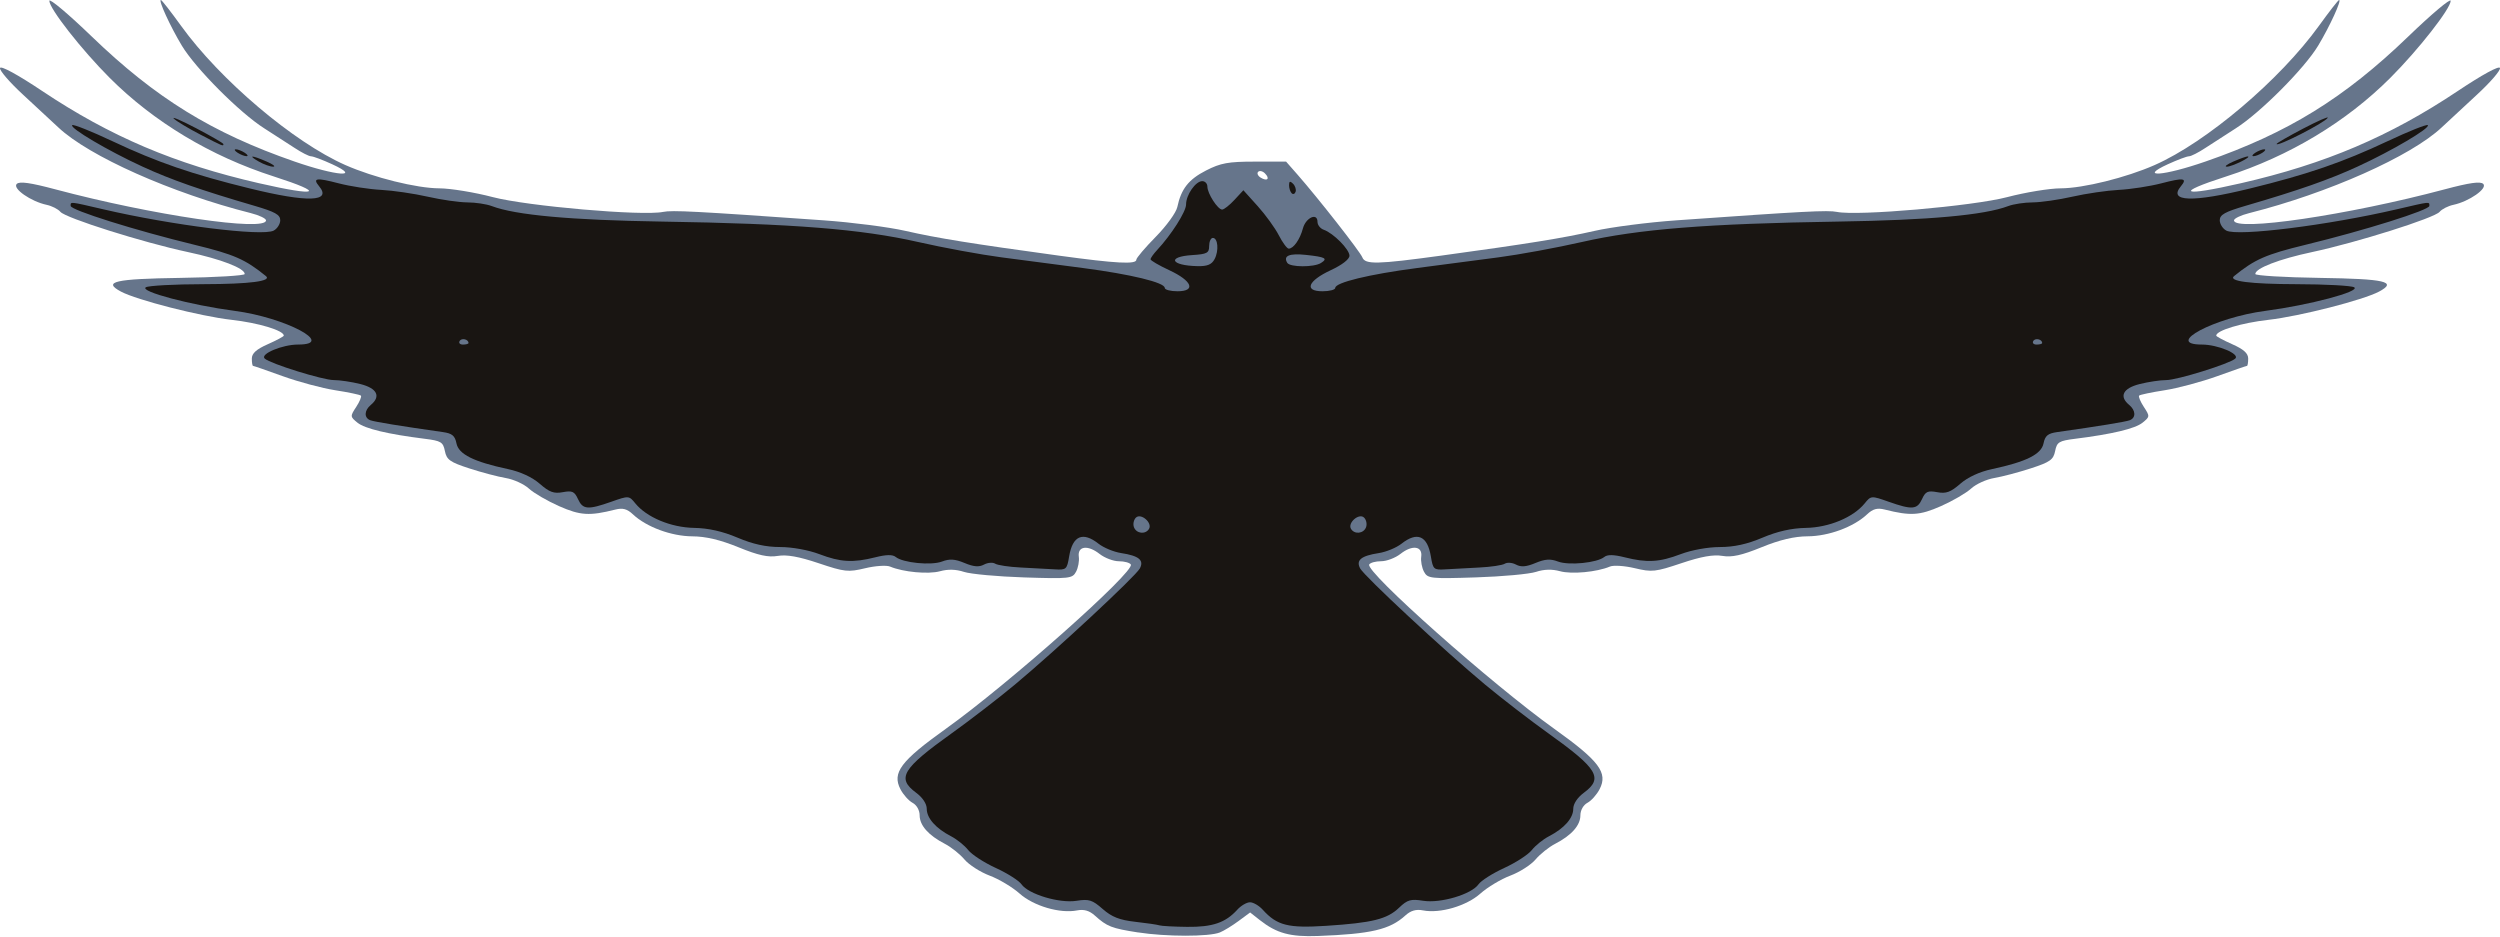
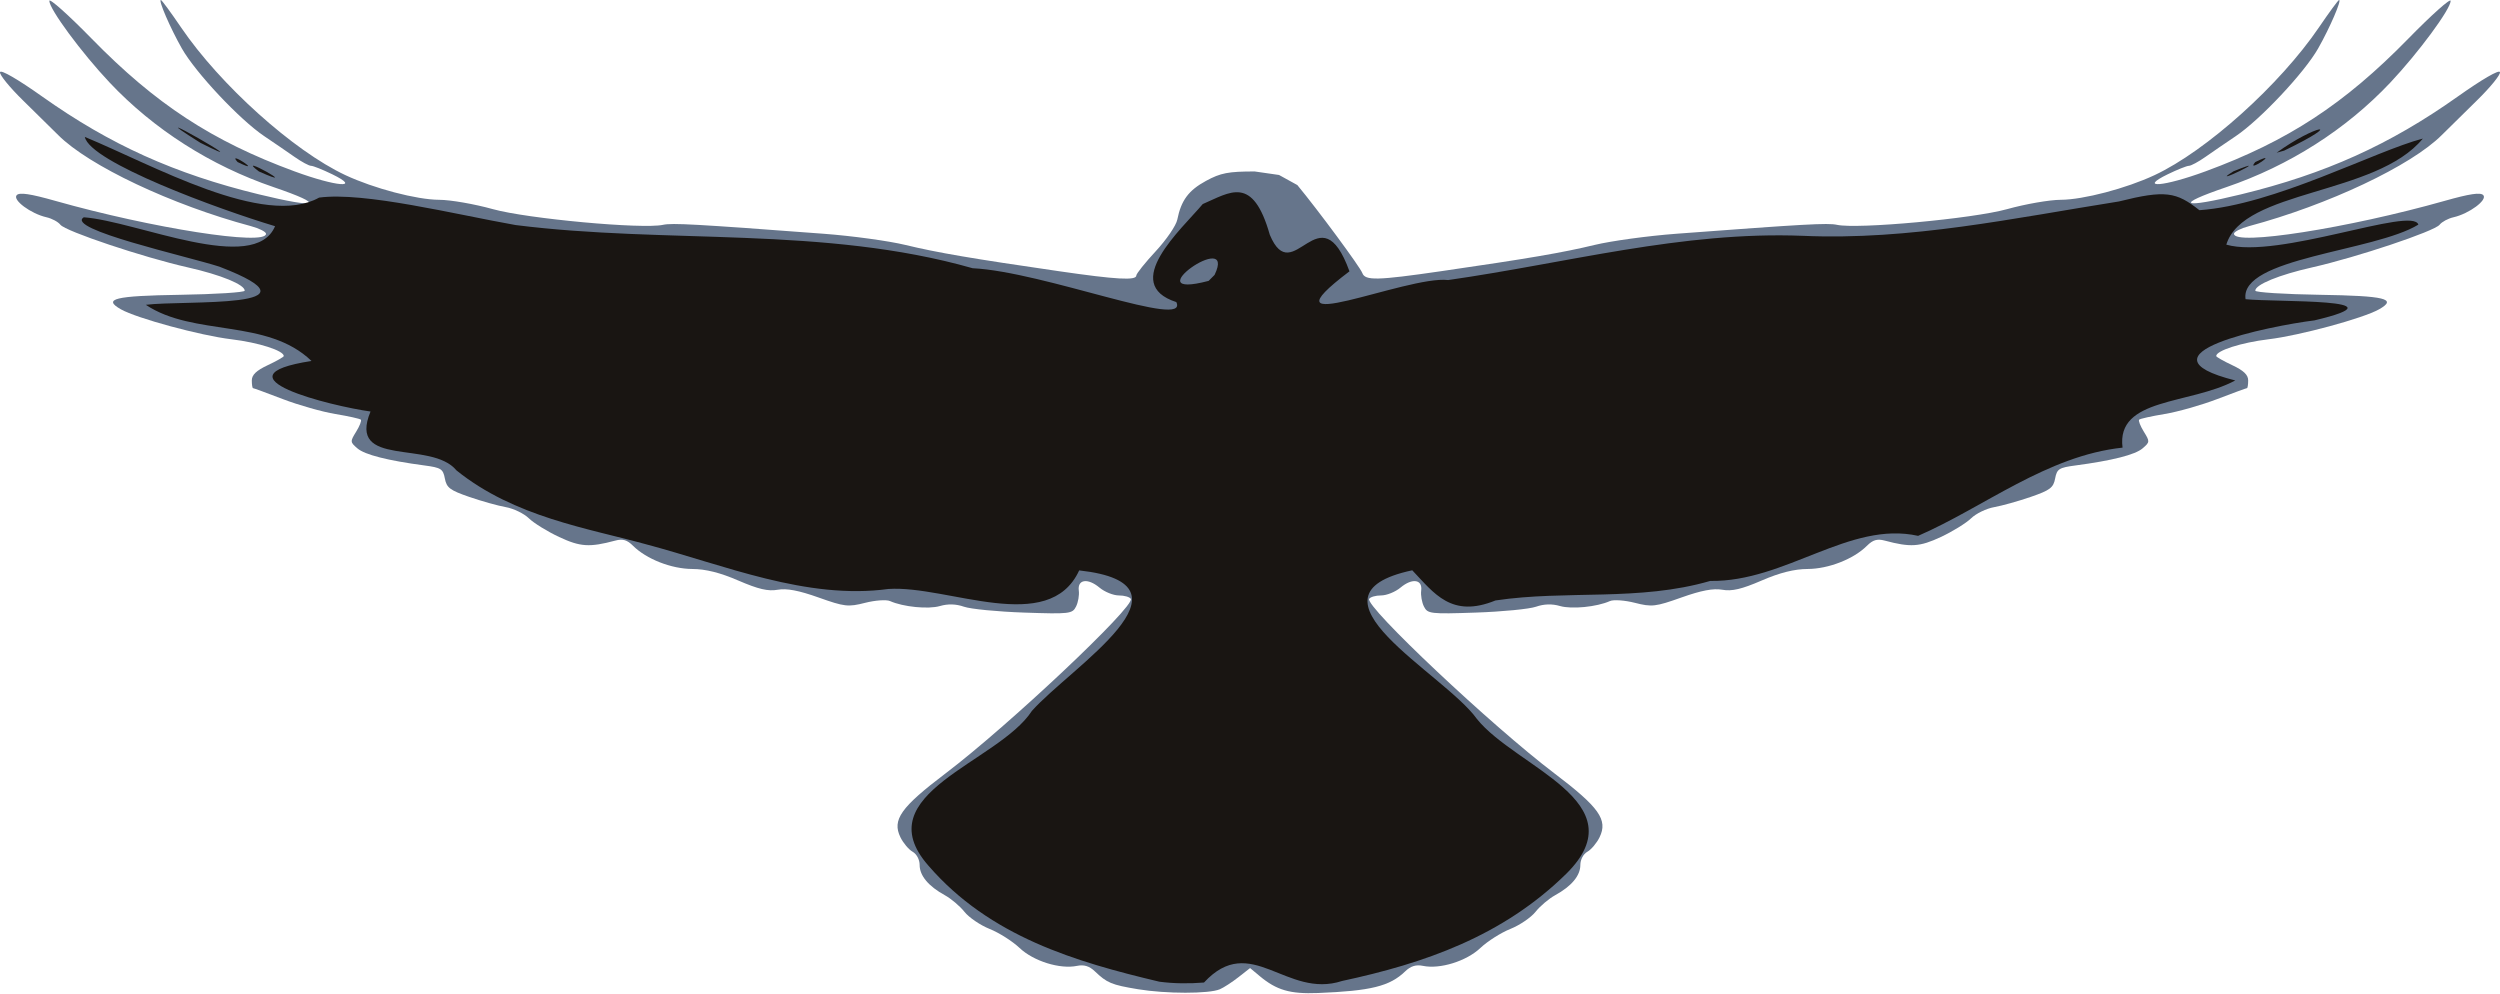
- <svg xmlns="http://www.w3.org/2000/svg" version="1.1" id="svg2" width="281.512" height="105.418" viewBox="0 0 281.512 105.418">
+ <svg xmlns="http://www.w3.org/2000/svg" version="1.1" id="svg2" width="341.333" height="135.604" viewBox="0 0 341.333 135.604">
  <defs id="defs6" />
-   <path id="path4493" d="m 128.146,104.998 c -2.989,-0.467 -3.483,-0.661 -4.869,-1.908 -0.614,-0.552 -1.218,-0.725 -2,-0.572 -1.918,0.376 -4.895,-0.499 -6.467,-1.901 -0.799,-0.713 -2.315,-1.621 -3.368,-2.017 -1.053,-0.396 -2.331,-1.215 -2.839,-1.819 -0.508,-0.604 -1.501,-1.397 -2.206,-1.761 -1.847,-0.955 -2.84,-2.076 -2.84,-3.206 0,-0.575 -0.332,-1.164 -0.796,-1.412 -0.438,-0.234 -1.054,-0.925 -1.369,-1.535 -0.957,-1.851 0.036,-3.174 5.099,-6.791 7.06,-5.044 21.334,-17.72 20.845,-18.511 -0.124,-0.201 -0.731,-0.365 -1.348,-0.365 -0.617,0 -1.597,-0.373 -2.177,-0.829 -1.325,-1.043 -2.5,-0.88 -2.331,0.323 0.067,0.481 -0.073,1.24 -0.312,1.687 -0.412,0.769 -0.723,0.803 -5.846,0.639 -2.976,-0.096 -6.022,-0.375 -6.767,-0.621 -0.901,-0.297 -1.809,-0.323 -2.703,-0.075 -1.313,0.362 -4.15,0.098 -5.627,-0.525 -0.404,-0.17 -1.666,-0.086 -2.806,0.188 -1.914,0.459 -2.314,0.416 -5.241,-0.567 -2.227,-0.748 -3.596,-0.992 -4.603,-0.821 -1.077,0.182 -2.179,-0.061 -4.425,-0.976 -2.056,-0.838 -3.678,-1.222 -5.19,-1.229 -2.355,-0.011 -5.17,-1.051 -6.68,-2.468 -0.665,-0.624 -1.153,-0.757 -2,-0.543 -2.895,0.731 -3.936,0.667 -6.32,-0.386 -1.32,-0.583 -2.85,-1.474 -3.4,-1.979 -0.55,-0.506 -1.72,-1.04 -2.6,-1.187 -0.88,-0.147 -2.733,-0.636 -4.118,-1.087 -2.172,-0.707 -2.549,-0.974 -2.744,-1.949 -0.204,-1.019 -0.429,-1.155 -2.282,-1.387 -4.15,-0.519 -6.73,-1.137 -7.563,-1.811 -0.83,-0.672 -0.834,-0.721 -0.142,-1.777 0.391,-0.598 0.629,-1.169 0.527,-1.271 -0.101,-0.101 -1.396,-0.373 -2.876,-0.603 -1.48,-0.23 -4.14,-0.942 -5.909,-1.581 C 30.081,41.723 28.571,41.2 28.495,41.2 c -0.076,0 -0.138,-0.37 -0.138,-0.822 0,-0.59 0.508,-1.047 1.8,-1.619 0.99,-0.438 1.8,-0.873 1.8,-0.967 0,-0.578 -2.835,-1.433 -5.902,-1.78 -3.504,-0.397 -10.657,-2.226 -12.442,-3.181 -2.079,-1.113 -0.711,-1.428 6.677,-1.539 3.997,-0.06 7.267,-0.257 7.267,-0.437 0,-0.646 -2.665,-1.675 -6.4,-2.472 C 16.117,27.308 7.38,24.551 6.8,23.853 6.546,23.547 5.847,23.192 5.247,23.064 3.471,22.685 1.376,21.22 1.885,20.712 c 0.314,-0.314 1.53,-0.143 4.353,0.61 10.877,2.903 23.718,4.794 23.718,3.493 0,-0.212 -0.765,-0.578 -1.7,-0.814 C 19.346,21.754 10.004,17.593 6.556,14.337 5.896,13.714 4.116,12.062 2.601,10.667 1.086,9.271 -0.082,7.916 0.005,7.655 0.099,7.371 2.008,8.413 4.759,10.251 c 7.652,5.112 14.918,8.203 24.397,10.378 6.743,1.547 7.61,1.148 1.66,-0.764 C 23.732,17.589 17.316,13.732 12.346,8.762 9.195,5.611 5.556,0.966 5.556,0.094 c 0,-0.323 2.15,1.486 4.777,4.019 7.194,6.936 13.554,10.858 22.813,14.07 4.755,1.649 7.637,1.86 4.259,0.312 C 36.332,18.002 35.262,17.6 35.027,17.6 c -0.235,0 -1.067,-0.423 -1.849,-0.94 -0.782,-0.517 -2.321,-1.511 -3.421,-2.208 C 26.994,12.701 22.019,7.707 20.473,5.135 19.161,2.951 17.808,0 18.119,0 c 0.095,0 1.114,1.305 2.264,2.9 4.396,6.098 12.663,13.105 18.51,15.687 3.197,1.412 8.037,2.612 10.568,2.62 1.263,0.004 3.981,0.45 6.041,0.991 3.866,1.016 16.855,2.144 19.164,1.664 1.023,-0.212 3.65,-0.074 18.091,0.949 3.19,0.226 7.33,0.76 9.2,1.188 3.564,0.814 7.487,1.446 17.316,2.791 6.462,0.884 8.684,1 8.684,0.453 0,-0.196 0.984,-1.356 2.187,-2.578 1.203,-1.222 2.294,-2.727 2.425,-3.344 0.435,-2.054 1.267,-3.113 3.237,-4.122 1.647,-0.844 2.504,-1 5.483,-1 h 3.531 l 1.269,1.444 c 2.316,2.635 7.076,8.708 7.317,9.337 0.315,0.821 1.654,0.793 8.836,-0.19 9.829,-1.345 13.752,-1.977 17.316,-2.791 1.87,-0.427 6.01,-0.962 9.2,-1.188 14.44,-1.023 17.068,-1.161 18.091,-0.949 2.309,0.479 15.297,-0.649 19.164,-1.664 2.06,-0.541 4.779,-0.987 6.041,-0.991 2.531,-0.008 7.371,-1.208 10.568,-2.62 C 248.467,16.005 256.734,8.998 261.13,2.9 262.28,1.305 263.298,0 263.394,0 c 0.311,0 -1.042,2.951 -2.354,5.135 -1.545,2.572 -6.521,7.566 -9.283,9.317 -1.1,0.697 -2.64,1.691 -3.421,2.208 -0.782,0.517 -1.614,0.94 -1.849,0.94 -0.235,0 -1.306,0.402 -2.378,0.894 -3.378,1.548 -0.495,1.337 4.259,-0.312 9.259,-3.211 15.619,-7.134 22.813,-14.07 2.628,-2.533 4.777,-4.342 4.777,-4.019 0,0.872 -3.639,5.518 -6.79,8.668 -4.97,4.97 -11.386,8.827 -18.47,11.103 -5.95,1.912 -5.083,2.311 1.66,0.764 9.479,-2.175 16.744,-5.266 24.397,-10.378 2.752,-1.838 4.66,-2.88 4.755,-2.596 0.087,0.261 -1.081,1.616 -2.597,3.012 -1.515,1.395 -3.295,3.047 -3.955,3.67 -3.448,3.256 -12.79,7.417 -21.7,9.665 -0.935,0.236 -1.7,0.602 -1.7,0.814 0,1.301 12.841,-0.59 23.718,-3.493 2.824,-0.754 4.04,-0.924 4.353,-0.61 0.508,0.508 -1.586,1.973 -3.363,2.352 -0.6,0.128 -1.299,0.483 -1.553,0.789 -0.58,0.699 -9.317,3.455 -14.356,4.53 -3.735,0.796 -6.4,1.826 -6.4,2.472 0,0.18 3.27,0.377 7.267,0.437 7.388,0.111 8.756,0.426 6.677,1.539 -1.785,0.955 -8.938,2.784 -12.442,3.181 -3.067,0.347 -5.902,1.203 -5.902,1.78 0,0.094 0.81,0.529 1.8,0.967 1.292,0.571 1.8,1.029 1.8,1.619 0,0.452 -0.062,0.822 -0.138,0.822 -0.076,0 -1.586,0.523 -3.356,1.162 -1.77,0.639 -4.429,1.35 -5.909,1.581 -1.48,0.23 -2.775,0.502 -2.876,0.603 -0.101,0.101 0.136,0.673 0.527,1.271 0.692,1.057 0.689,1.105 -0.142,1.777 -0.833,0.674 -3.413,1.292 -7.563,1.811 -1.854,0.232 -2.079,0.369 -2.282,1.387 -0.195,0.975 -0.571,1.242 -2.744,1.949 -1.385,0.451 -3.238,0.94 -4.118,1.087 -0.88,0.147 -2.05,0.682 -2.6,1.187 -0.55,0.506 -2.08,1.396 -3.4,1.979 -2.384,1.053 -3.425,1.117 -6.32,0.386 -0.847,-0.214 -1.335,-0.081 -2,0.543 -1.51,1.417 -4.324,2.457 -6.68,2.468 -1.512,0.007 -3.135,0.391 -5.19,1.229 -2.245,0.915 -3.348,1.158 -4.425,0.976 -1.008,-0.17 -2.377,0.074 -4.603,0.821 -2.927,0.983 -3.327,1.026 -5.241,0.567 -1.14,-0.273 -2.403,-0.358 -2.806,-0.188 -1.477,0.623 -4.314,0.888 -5.627,0.525 -0.895,-0.247 -1.803,-0.222 -2.703,0.075 -0.746,0.246 -3.791,0.526 -6.767,0.621 -5.123,0.164 -5.435,0.13 -5.846,-0.639 -0.239,-0.447 -0.38,-1.206 -0.312,-1.687 0.169,-1.203 -1.006,-1.366 -2.331,-0.323 -0.58,0.456 -1.559,0.829 -2.177,0.829 -0.617,0 -1.224,0.164 -1.348,0.365 -0.489,0.791 13.785,13.467 20.845,18.511 5.063,3.617 6.056,4.94 5.099,6.791 -0.315,0.61 -0.932,1.301 -1.369,1.535 -0.464,0.248 -0.796,0.837 -0.796,1.412 0,1.13 -0.993,2.251 -2.84,3.206 -0.705,0.365 -1.698,1.157 -2.206,1.761 -0.508,0.604 -1.786,1.422 -2.839,1.819 -1.053,0.396 -2.569,1.304 -3.368,2.017 -1.572,1.402 -4.549,2.277 -6.467,1.901 -0.786,-0.154 -1.383,0.019 -2,0.581 -1.739,1.583 -3.857,2.078 -9.838,2.301 -3.118,0.116 -4.647,-0.302 -6.536,-1.788 l -1.094,-0.861 -1.306,0.965 c -0.718,0.531 -1.666,1.11 -2.106,1.287 -1.217,0.489 -6.062,0.486 -9.21,-0.006 z m 14.29,-85.478 c -0.257,-0.257 -0.599,-0.334 -0.762,-0.172 -0.162,0.162 -0.035,0.456 0.282,0.652 0.747,0.462 1.084,0.124 0.48,-0.48 z" style="fill:#66758b;stroke-width:0.4" />
-   <path id="path4489" d="m 130.556,104.199 c -0.22,-0.076 -1.445,-0.256 -2.722,-0.4 -1.771,-0.2 -2.641,-0.542 -3.665,-1.441 -1.169,-1.026 -1.55,-1.146 -2.939,-0.924 -1.926,0.308 -5.421,-0.738 -6.205,-1.857 -0.292,-0.417 -1.597,-1.246 -2.9,-1.842 -1.303,-0.596 -2.7,-1.504 -3.104,-2.017 -0.404,-0.513 -1.269,-1.209 -1.921,-1.547 -1.726,-0.892 -2.743,-2.041 -2.743,-3.096 0,-0.564 -0.469,-1.271 -1.2,-1.812 -2.209,-1.633 -1.573,-2.697 4,-6.684 2.09,-1.495 5.3,-3.969 7.134,-5.497 4.611,-3.843 13.588,-12.188 14.06,-13.071 0.499,-0.932 -0.099,-1.424 -2.1,-1.732 -0.828,-0.127 -1.978,-0.602 -2.554,-1.056 -1.775,-1.396 -2.921,-0.899 -3.307,1.434 -0.243,1.467 -0.322,1.537 -1.644,1.453 -0.764,-0.049 -2.469,-0.141 -3.789,-0.205 -1.32,-0.064 -2.621,-0.258 -2.892,-0.43 -0.27,-0.173 -0.839,-0.128 -1.264,0.1 -0.562,0.301 -1.158,0.252 -2.189,-0.179 -1.084,-0.453 -1.68,-0.492 -2.536,-0.165 -1.218,0.465 -4.409,0.148 -5.218,-0.517 -0.342,-0.281 -1.057,-0.27 -2.277,0.037 -2.531,0.637 -3.921,0.56 -6.32,-0.352 -1.221,-0.464 -3.073,-0.8 -4.412,-0.8 -1.598,-1.4e-4 -3.074,-0.325 -4.8,-1.056 -1.68,-0.712 -3.274,-1.071 -4.892,-1.1 -2.611,-0.048 -5.338,-1.187 -6.621,-2.765 -0.708,-0.871 -0.732,-0.873 -2.701,-0.179 -2.644,0.932 -3.211,0.886 -3.754,-0.306 -0.389,-0.853 -0.648,-0.97 -1.705,-0.772 -1.003,0.188 -1.511,0.003 -2.597,-0.945 -0.853,-0.745 -2.174,-1.355 -3.587,-1.656 -3.85,-0.822 -5.546,-1.668 -5.791,-2.893 -0.173,-0.864 -0.487,-1.126 -1.532,-1.273 -4.723,-0.669 -7.712,-1.157 -8.177,-1.335 -0.712,-0.273 -0.682,-1.102 0.063,-1.721 1.165,-0.967 0.709,-1.878 -1.177,-2.353 -0.977,-0.246 -2.326,-0.447 -2.996,-0.447 -1.227,0 -7.128,-1.837 -7.772,-2.419 -0.566,-0.512 1.977,-1.581 3.759,-1.581 4.307,0 -1.422,-3.042 -7.144,-3.793 -4.941,-0.649 -10.742,-2.188 -10.006,-2.654 0.295,-0.187 3.237,-0.346 6.537,-0.352 5.167,-0.011 7.691,-0.339 6.988,-0.91 C 27.613,29.196 26.373,28.652 21.895,27.563 15.208,25.936 7.956,23.659 7.956,23.186 c 0,-0.495 -0.182,-0.514 3.685,0.385 7.739,1.801 17.913,3.072 19.178,2.395 0.406,-0.217 0.738,-0.743 0.738,-1.169 0,-0.617 -0.59,-0.947 -2.9,-1.621 -6.047,-1.765 -9.406,-2.941 -12.621,-4.419 -3.871,-1.778 -8.223,-4.347 -7.905,-4.665 0.121,-0.121 2.157,0.69 4.523,1.804 5.079,2.39 8.963,3.725 15.493,5.328 6.503,1.596 9.247,1.507 7.787,-0.252 -0.766,-0.922 -0.328,-0.988 2.194,-0.33 1.285,0.336 3.438,0.668 4.783,0.739 1.345,0.071 3.706,0.416 5.246,0.766 1.54,0.351 3.553,0.64 4.474,0.644 0.921,0.004 2.155,0.19 2.742,0.413 2.682,1.02 8.879,1.584 19.184,1.747 14.741,0.233 22.424,0.845 28.8,2.294 2.86,0.65 7.09,1.429 9.4,1.731 2.31,0.302 6.45,0.845 9.2,1.206 5.41,0.71 9.2,1.631 9.2,2.236 0,0.209 0.643,0.38 1.429,0.38 2.122,0 1.664,-1.171 -0.929,-2.376 -1.155,-0.537 -2.1,-1.088 -2.1,-1.225 0,-0.136 0.33,-0.603 0.734,-1.036 1.613,-1.732 3.266,-4.329 3.266,-5.134 0,-1.085 1.07,-2.629 1.823,-2.629 0.318,0 0.577,0.276 0.577,0.614 0,0.773 1.167,2.586 1.665,2.586 0.205,0 0.827,-0.489 1.381,-1.088 l 1.008,-1.088 1.61,1.788 c 0.886,0.983 1.957,2.463 2.381,3.288 0.424,0.825 0.925,1.5 1.114,1.5 0.537,0 1.267,-1.041 1.597,-2.274 0.327,-1.221 1.643,-1.816 1.643,-0.742 0,0.353 0.315,0.753 0.7,0.888 1.092,0.384 2.9,2.209 2.9,2.927 0,0.392 -0.831,1.035 -2.1,1.625 -2.593,1.206 -3.051,2.376 -0.929,2.376 0.786,0 1.429,-0.171 1.429,-0.38 0,-0.605 3.79,-1.525 9.2,-2.236 2.75,-0.361 6.89,-0.904 9.2,-1.206 2.31,-0.302 6.54,-1.081 9.4,-1.731 6.376,-1.449 14.059,-2.061 28.8,-2.294 10.305,-0.163 16.502,-0.727 19.184,-1.747 0.587,-0.223 1.821,-0.409 2.742,-0.413 0.921,-0.004 2.934,-0.294 4.474,-0.644 1.54,-0.351 3.901,-0.695 5.246,-0.766 1.345,-0.071 3.498,-0.404 4.783,-0.739 2.521,-0.658 2.959,-0.593 2.194,0.33 -1.46,1.759 1.285,1.847 7.787,0.252 6.53,-1.603 10.414,-2.938 15.493,-5.328 2.367,-1.113 4.402,-1.925 4.523,-1.804 0.318,0.318 -4.034,2.887 -7.905,4.665 -3.215,1.477 -6.575,2.653 -12.621,4.419 -2.31,0.674 -2.9,1.004 -2.9,1.621 0,0.426 0.332,0.952 0.738,1.169 1.265,0.677 11.439,-0.594 19.178,-2.395 3.866,-0.9 3.685,-0.881 3.685,-0.385 0,0.472 -7.252,2.75 -13.939,4.377 -4.477,1.089 -5.717,1.633 -8.049,3.527 -0.702,0.571 1.821,0.899 6.988,0.91 3.3,0.007 6.242,0.165 6.537,0.352 0.736,0.467 -5.065,2.005 -10.006,2.654 -5.722,0.751 -11.451,3.793 -7.144,3.793 1.783,0 4.325,1.069 3.759,1.581 -0.644,0.583 -6.545,2.419 -7.772,2.419 -0.671,0 -2.019,0.201 -2.996,0.447 -1.886,0.475 -2.342,1.386 -1.177,2.353 0.745,0.618 0.775,1.447 0.063,1.721 -0.464,0.178 -3.453,0.666 -8.177,1.335 -1.044,0.148 -1.359,0.409 -1.532,1.273 -0.245,1.224 -1.94,2.071 -5.791,2.893 -1.412,0.301 -2.734,0.912 -3.587,1.656 -1.086,0.948 -1.594,1.133 -2.597,0.945 -1.057,-0.198 -1.316,-0.081 -1.705,0.772 -0.543,1.191 -1.11,1.237 -3.754,0.306 -1.969,-0.694 -1.992,-0.692 -2.701,0.179 -1.282,1.577 -4.01,2.716 -6.621,2.765 -1.618,0.03 -3.212,0.389 -4.892,1.1 -1.726,0.731 -3.202,1.056 -4.8,1.056 -1.339,1.2e-4 -3.191,0.336 -4.412,0.8 -2.399,0.912 -3.789,0.989 -6.32,0.352 -1.22,-0.307 -1.935,-0.319 -2.277,-0.037 -0.808,0.665 -3.999,0.982 -5.218,0.517 -0.856,-0.326 -1.452,-0.287 -2.536,0.165 -1.031,0.431 -1.627,0.48 -2.189,0.179 -0.425,-0.227 -0.993,-0.272 -1.264,-0.1 -0.27,0.173 -1.572,0.366 -2.892,0.43 -1.32,0.064 -3.025,0.156 -3.789,0.205 -1.321,0.084 -1.401,0.014 -1.644,-1.453 -0.386,-2.334 -1.532,-2.831 -3.307,-1.434 -0.576,0.453 -1.726,0.928 -2.554,1.056 -2.001,0.307 -2.599,0.8 -2.1,1.732 0.472,0.882 9.449,9.228 14.06,13.071 1.834,1.528 5.044,4.002 7.134,5.497 5.573,3.987 6.209,5.05 4,6.684 -0.731,0.541 -1.2,1.248 -1.2,1.812 0,1.055 -1.018,2.203 -2.743,3.096 -0.652,0.337 -1.517,1.033 -1.921,1.547 -0.404,0.513 -1.801,1.421 -3.104,2.017 -1.303,0.596 -2.608,1.425 -2.9,1.842 -0.79,1.128 -4.278,2.165 -6.232,1.853 -1.401,-0.224 -1.775,-0.116 -2.717,0.787 -1.339,1.283 -3.01,1.698 -8.195,2.034 -4.302,0.279 -5.545,-0.036 -7.15,-1.81 -0.419,-0.463 -1.065,-0.841 -1.437,-0.841 -0.372,0 -1.018,0.378 -1.437,0.841 -1.321,1.459 -2.788,1.961 -5.643,1.927 -1.496,-0.017 -2.9,-0.094 -3.12,-0.169 z m -1.176,-44.637 c 0.423,-0.684 -0.911,-1.834 -1.474,-1.271 -0.251,0.251 -0.348,0.738 -0.215,1.083 0.277,0.721 1.29,0.834 1.689,0.189 z m 24.442,-0.189 c 0.132,-0.345 0.035,-0.832 -0.215,-1.083 -0.563,-0.563 -1.897,0.587 -1.474,1.271 0.399,0.646 1.413,0.533 1.689,-0.189 z M 52.756,38.624 c 0,-0.422 -0.768,-0.6 -0.996,-0.23 -0.138,0.224 0.029,0.407 0.372,0.407 0.343,0 0.624,-0.079 0.624,-0.176 z m 177.2,0 c 0,-0.422 -0.768,-0.6 -0.996,-0.23 -0.138,0.224 0.029,0.407 0.372,0.407 0.343,0 0.624,-0.079 0.624,-0.176 z m -93.189,-9.444 c 0.507,-0.947 0.377,-2.422 -0.211,-2.387 -0.22,0.013 -0.4,0.425 -0.4,0.916 0,0.781 -0.238,0.907 -1.9,1.014 -2.899,0.186 -2.431,1.182 0.586,1.246 1.109,0.024 1.597,-0.176 1.925,-0.789 z m 11.977,0.436 c 0.813,-0.514 0.511,-0.677 -1.695,-0.914 -1.871,-0.201 -2.584,0.105 -2.094,0.898 0.31,0.502 3.001,0.513 3.788,0.016 z m -3.297,-7.857 c -0.16,-0.16 -0.292,-0.568 -0.292,-0.905 0,-0.45 0.118,-0.495 0.445,-0.168 0.245,0.245 0.376,0.652 0.292,0.905 -0.084,0.253 -0.285,0.329 -0.445,0.168 z M 29.156,18.2 c -1.306,-0.747 -0.849,-0.755 0.854,-0.016 0.74,0.321 1.076,0.585 0.746,0.586 -0.33,8.1e-4 -1.05,-0.256 -1.6,-0.57 z m 222.346,-0.016 c 0.74,-0.321 1.46,-0.578 1.6,-0.57 0.52,0.029 -1.769,1.157 -2.346,1.156 -0.33,-8e-4 0.006,-0.264 0.746,-0.586 z M 26.756,17.2 c -0.33,-0.213 -0.42,-0.388 -0.2,-0.388 0.22,0 0.67,0.174 1,0.388 0.33,0.213 0.42,0.388 0.2,0.388 -0.22,0 -0.67,-0.174 -1,-0.388 z m 227.2,0 c 0.33,-0.213 0.78,-0.388 1,-0.388 0.22,0 0.13,0.174 -0.2,0.388 -0.33,0.213 -0.78,0.388 -1,0.388 -0.22,0 -0.13,-0.174 0.2,-0.388 z M 22.556,15.153 c -1.32,-0.685 -2.657,-1.488 -2.971,-1.784 -0.314,-0.297 0.811,0.185 2.5,1.07 1.689,0.885 3.071,1.688 3.071,1.785 0,0.273 -0.05,0.252 -2.6,-1.071 z m 233.8,1.058 c 0,-0.09 1.344,-0.867 2.987,-1.728 1.643,-0.861 2.89,-1.408 2.772,-1.216 -0.341,0.552 -5.759,3.322 -5.759,2.945 z" style="fill:#191512;stroke-width:0.4" />
+   <g transform="matrix(0.5427351,0,0,0.5757899,-263.0483,-267.5293)" id="g827">
+     <path id="path4493-3" d="m 770.956,699.2 c -6.677,-1.044 -7.782,-1.477 -10.878,-4.262 -1.372,-1.234 -2.721,-1.619 -4.468,-1.277 -4.286,0.84 -10.936,-1.115 -14.448,-4.247 -1.786,-1.593 -5.172,-3.62 -7.525,-4.506 -2.353,-0.886 -5.207,-2.714 -6.342,-4.063 -1.135,-1.349 -3.353,-3.12 -4.929,-3.935 -4.126,-2.134 -6.344,-4.638 -6.344,-7.163 0,-1.284 -0.741,-2.599 -1.778,-3.154 -0.978,-0.523 -2.355,-2.067 -3.059,-3.43 -2.138,-4.135 0.081,-7.09 11.391,-15.171 15.772,-11.268 47.661,-39.587 46.568,-41.354 -0.277,-0.449 -1.633,-0.816 -3.012,-0.816 -1.379,0 -3.567,-0.834 -4.863,-1.853 -2.961,-2.329 -5.584,-1.965 -5.208,0.723 0.151,1.074 -0.164,2.77 -0.698,3.769 -0.92,1.719 -1.616,1.795 -13.061,1.427 -6.649,-0.213 -13.453,-0.838 -15.119,-1.388 -2.012,-0.664 -4.04,-0.721 -6.04,-0.169 -2.933,0.81 -9.271,0.218 -12.571,-1.174 -0.902,-0.38 -3.723,-0.192 -6.269,0.419 -4.276,1.026 -5.171,0.929 -11.71,-1.266 -4.975,-1.67 -8.033,-2.216 -10.284,-1.835 -2.406,0.407 -4.869,-0.137 -9.885,-2.181 -4.593,-1.872 -8.217,-2.729 -11.595,-2.745 -5.262,-0.024 -11.55,-2.348 -14.923,-5.514 -1.485,-1.394 -2.577,-1.69 -4.468,-1.213 -6.468,1.632 -8.793,1.49 -14.12,-0.863 -2.949,-1.302 -6.367,-3.292 -7.596,-4.422 -1.229,-1.13 -3.843,-2.323 -5.809,-2.652 -1.966,-0.329 -6.106,-1.422 -9.199,-2.428 -4.853,-1.579 -5.694,-2.176 -6.13,-4.354 -0.455,-2.276 -0.958,-2.581 -5.099,-3.099 -9.271,-1.16 -15.034,-2.54 -16.895,-4.047 -1.855,-1.502 -1.863,-1.61 -0.317,-3.971 0.875,-1.335 1.405,-2.612 1.178,-2.839 -0.227,-0.227 -3.118,-0.833 -6.425,-1.348 -3.307,-0.515 -9.248,-2.104 -13.201,-3.532 -3.953,-1.428 -7.327,-2.596 -7.497,-2.596 -0.17,0 -0.309,-0.827 -0.309,-1.837 0,-1.318 1.136,-2.34 4.021,-3.616 2.212,-0.978 4.021,-1.951 4.021,-2.161 0,-1.291 -6.333,-3.201 -13.186,-3.978 -7.829,-0.887 -23.808,-4.972 -27.796,-7.107 -4.645,-2.486 -1.589,-3.191 14.917,-3.438 8.929,-0.134 16.235,-0.573 16.235,-0.976 0,-1.444 -5.953,-3.743 -14.298,-5.522 -11.259,-2.4 -30.778,-8.559 -32.073,-10.119 -0.567,-0.683 -2.128,-1.476 -3.469,-1.762 -3.969,-0.846 -8.648,-4.119 -7.512,-5.255 0.701,-0.701 3.418,-0.32 9.726,1.364 24.3,6.485 52.988,10.711 52.988,7.804 0,-0.473 -1.709,-1.29 -3.798,-1.817 -19.905,-5.022 -40.775,-14.318 -48.479,-21.592 -1.474,-1.392 -5.45,-5.082 -8.835,-8.2 -3.385,-3.118 -5.996,-6.146 -5.801,-6.729 0.212,-0.635 4.476,1.693 10.623,5.8 17.096,11.421 33.327,18.325 54.503,23.185 15.063,3.457 17.002,2.565 3.709,-1.706 -15.827,-5.085 -30.161,-13.702 -41.264,-24.804 -7.039,-7.039 -15.169,-17.418 -15.169,-19.366 0,-0.721 4.803,3.319 10.673,8.979 16.072,15.495 30.28,24.258 50.965,31.433 10.622,3.684 17.063,4.156 9.515,0.696 -2.397,-1.099 -4.788,-1.998 -5.314,-1.998 -0.525,0 -2.384,-0.945 -4.131,-2.1 -1.747,-1.155 -5.186,-3.375 -7.644,-4.933 -6.17,-3.912 -17.286,-15.069 -20.739,-20.814 -2.932,-4.879 -5.955,-11.472 -5.26,-11.472 0.213,0 2.488,2.915 5.057,6.479 9.82,13.624 28.29,29.278 41.352,35.046 7.143,3.154 17.955,5.835 23.61,5.853 2.821,0.009 8.894,1.006 13.496,2.215 8.638,2.269 37.655,4.789 42.813,3.718 2.284,-0.474 8.155,-0.166 40.416,2.119 7.127,0.505 16.376,1.699 20.553,2.653 7.962,1.819 16.726,3.231 38.685,6.235 14.436,1.975 19.4,2.234 19.4,1.013 0,-0.437 2.199,-3.029 4.886,-5.76 2.687,-2.73 5.125,-6.092 5.417,-7.471 0.972,-4.588 2.83,-6.954 7.231,-9.209 3.679,-1.885 5.593,-2.234 12.249,-2.234 l 6.12,0.833 4.604,2.392 c 5.175,5.886 15.808,19.453 16.347,20.859 0.704,1.835 3.694,1.771 19.74,-0.424 21.959,-3.004 30.723,-4.417 38.685,-6.235 4.178,-0.954 13.427,-2.148 20.553,-2.653 32.261,-2.286 38.131,-2.594 40.416,-2.119 5.158,1.071 34.175,-1.45 42.813,-3.718 4.602,-1.209 10.676,-2.206 13.496,-2.215 5.655,-0.018 16.468,-2.699 23.61,-5.853 13.062,-5.769 31.532,-21.422 41.352,-35.046 2.568,-3.563 4.844,-6.479 5.057,-6.479 0.695,0 -2.328,6.594 -5.26,11.472 -3.453,5.746 -14.569,16.902 -20.739,20.814 -2.458,1.558 -5.897,3.778 -7.644,4.933 -1.747,1.155 -3.606,2.1 -4.131,2.1 -0.525,0 -2.917,0.899 -5.314,1.998 -7.548,3.459 -1.107,2.988 9.515,-0.696 20.685,-7.175 34.893,-15.938 50.965,-31.433 5.87,-5.659 10.673,-9.7 10.673,-8.979 0,1.948 -8.13,12.327 -15.169,19.366 -11.103,11.103 -25.436,19.719 -41.264,24.804 -13.293,4.271 -11.355,5.163 3.709,1.706 21.176,-4.86 37.408,-11.764 54.504,-23.185 6.147,-4.106 10.411,-6.435 10.623,-5.8 0.194,0.583 -2.416,3.611 -5.801,6.729 -3.385,3.118 -7.361,6.807 -8.835,8.2 -7.704,7.274 -28.574,16.569 -48.479,21.592 -2.089,0.527 -3.798,1.345 -3.798,1.817 0,2.906 28.688,-1.319 52.988,-7.804 6.308,-1.684 9.025,-2.065 9.726,-1.364 1.135,1.135 -3.543,4.408 -7.512,5.255 -1.341,0.286 -2.901,1.079 -3.469,1.762 -1.295,1.561 -20.814,7.719 -32.073,10.119 -8.345,1.779 -14.298,4.078 -14.298,5.522 0,0.403 7.306,0.842 16.235,0.976 16.506,0.248 19.562,0.952 14.917,3.438 -3.988,2.134 -19.967,6.22 -27.796,7.107 -6.852,0.776 -13.186,2.687 -13.186,3.978 0,0.21 1.81,1.182 4.021,2.161 2.885,1.276 4.021,2.298 4.021,3.616 0,1.011 -0.139,1.837 -0.309,1.837 -0.17,0 -3.544,1.168 -7.497,2.596 -3.954,1.428 -9.894,3.017 -13.201,3.532 -3.307,0.515 -6.199,1.122 -6.425,1.348 -0.227,0.227 0.304,1.504 1.178,2.839 1.547,2.361 1.538,2.469 -0.317,3.971 -1.861,1.507 -7.624,2.887 -16.895,4.047 -4.141,0.518 -4.644,0.823 -5.099,3.099 -0.436,2.178 -1.276,2.775 -6.13,4.354 -3.094,1.006 -7.233,2.099 -9.199,2.428 -1.966,0.329 -4.58,1.523 -5.809,2.652 -1.229,1.13 -4.647,3.12 -7.596,4.422 -5.327,2.353 -7.652,2.495 -14.12,0.863 -1.891,-0.477 -2.983,-0.181 -4.468,1.213 -3.372,3.166 -9.661,5.489 -14.923,5.514 -3.379,0.016 -7.003,0.873 -11.595,2.745 -5.016,2.044 -7.479,2.587 -9.885,2.181 -2.252,-0.38 -5.309,0.165 -10.284,1.835 -6.539,2.195 -7.434,2.292 -11.71,1.266 -2.546,-0.611 -5.368,-0.8 -6.269,-0.419 -3.299,1.392 -9.638,1.983 -12.571,1.174 -1.999,-0.552 -4.027,-0.495 -6.04,0.169 -1.666,0.55 -8.47,1.174 -15.119,1.388 -11.445,0.367 -12.141,0.291 -13.061,-1.427 -0.534,-0.998 -0.848,-2.694 -0.698,-3.769 0.376,-2.688 -2.247,-3.052 -5.208,-0.723 -1.295,1.019 -3.484,1.853 -4.863,1.853 -1.379,0 -2.735,0.367 -3.012,0.816 -1.093,1.768 30.796,30.086 46.568,41.354 11.311,8.081 13.53,11.036 11.391,15.171 -0.705,1.363 -2.082,2.906 -3.059,3.43 -1.037,0.555 -1.778,1.87 -1.778,3.154 0,2.525 -2.218,5.03 -6.344,7.163 -1.576,0.815 -3.794,2.585 -4.929,3.935 -1.135,1.349 -3.989,3.178 -6.342,4.063 -2.353,0.886 -5.739,2.913 -7.525,4.506 -3.511,3.132 -10.162,5.086 -14.448,4.247 -1.757,-0.344 -3.089,0.043 -4.468,1.298 -3.886,3.537 -8.617,4.643 -21.979,5.14 -6.966,0.259 -10.381,-0.675 -14.601,-3.995 l -2.445,-1.923 -2.917,2.157 c -1.604,1.186 -3.721,2.48 -4.704,2.876 -2.719,1.094 -13.543,1.087 -20.576,-0.013 z" style="fill:#66758b;fill-opacity:1;stroke-width:0.894" />
+     <path style="fill:#191512;fill-opacity:1;stroke-width:0.894" d="m 776.341,697.416 c -21.027,-4.697 -42.669,-10.672 -58.117,-27.525 -15.939,-17.096 17.612,-24.434 26.042,-36.694 9.899,-10.463 43.587,-30.002 11.891,-33.312 -7.626,15.633 -33.041,3.476 -47.972,4.402 -20.57,2.648 -41.339,-5.681 -60.999,-10.597 -14.592,-3.801 -33.076,-6.435 -47.679,-17.516 -6.355,-7.303 -27.564,-0.448 -21.624,-13.962 -9.955,-1.303 -40.021,-8.31 -14.851,-11.989 -11.187,-10.171 -29.614,-5.699 -41.677,-13.316 9.589,-1.155 46.559,1.129 18.53,-9.037 -8.298,-2.527 -38.936,-8.905 -34.137,-11.718 13.389,0.943 42.975,13.732 48.118,2.114 -14.203,-4.017 -46.588,-15.174 -47.859,-21.172 17.056,6.64 45.155,21.694 58.943,14.39 11.348,-1.419 34.254,3.978 49.414,6.509 38.221,4.554 77.4,0.166 114.984,10.239 17.925,0.829 54.536,14.632 51.244,8.03 -14.218,-4.335 1.335,-17.279 6.649,-23.247 6.872,-2.769 12.567,-6.994 16.865,7.278 5.867,13.258 12.564,-10.746 20.045,8.675 -23.598,16.812 14.442,0.915 24.821,2.069 29.697,-3.993 58.955,-11.611 89.195,-10.49 26.928,1.126 53.151,-4.205 79.555,-8.147 11.66,-2.761 14.464,-2.252 20.235,2.072 18.905,-1.241 44.086,-13.99 56.222,-16.987 -11.783,13.554 -45.228,12.031 -49.444,25.157 13.017,3.516 46.865,-9.166 48.311,-4.75 -11.055,6.404 -45.046,7.85 -43.469,17.682 7.429,0.762 41.013,-0.263 17.33,5.025 -11.321,1.333 -46.261,8 -19.919,14.245 -11.519,5.818 -29.993,3.99 -28.356,15.928 -19.015,1.914 -34.879,14.141 -51.432,20.923 -17.272,-3.635 -33.329,10.956 -52.291,10.688 -17.914,4.911 -36.16,2.109 -54.033,4.63 -11.058,4.261 -15.412,-1.682 -20.928,-7.153 -29.824,6.008 8.074,24.407 16.268,35.255 9.784,11.498 40.545,19.656 22.613,36.576 -16.156,15.029 -35.972,21.384 -56.527,25.548 -14.09,4.345 -22.943,-11.663 -34.746,0.372 -3.732,0.279 -7.499,0.267 -11.215,-0.195 z m 13.876,-167.598 c 5.798,-11.365 -20.861,6.225 -1.496,1.414 z m -240.409,-24.529 c -6.718,-4.778 11.79,4.945 0,0 z m 496.733,-0.035 c 11.557,-4.449 -7.199,4.174 0,0 z m -502.094,-2.199 c -3.051,-3.113 7.211,3.331 0,0 z m 507.577,0 c 6.973,-3.206 -2.755,2.994 0,0 z m -516.96,-4.572 c -19.001,-11.292 17.739,8.431 0,0 z m 522.321,2.363 c 9.775,-6.713 17.92,-7.82 1.903,-0.499 z" id="path4489-6" />
+   </g>
</svg>
